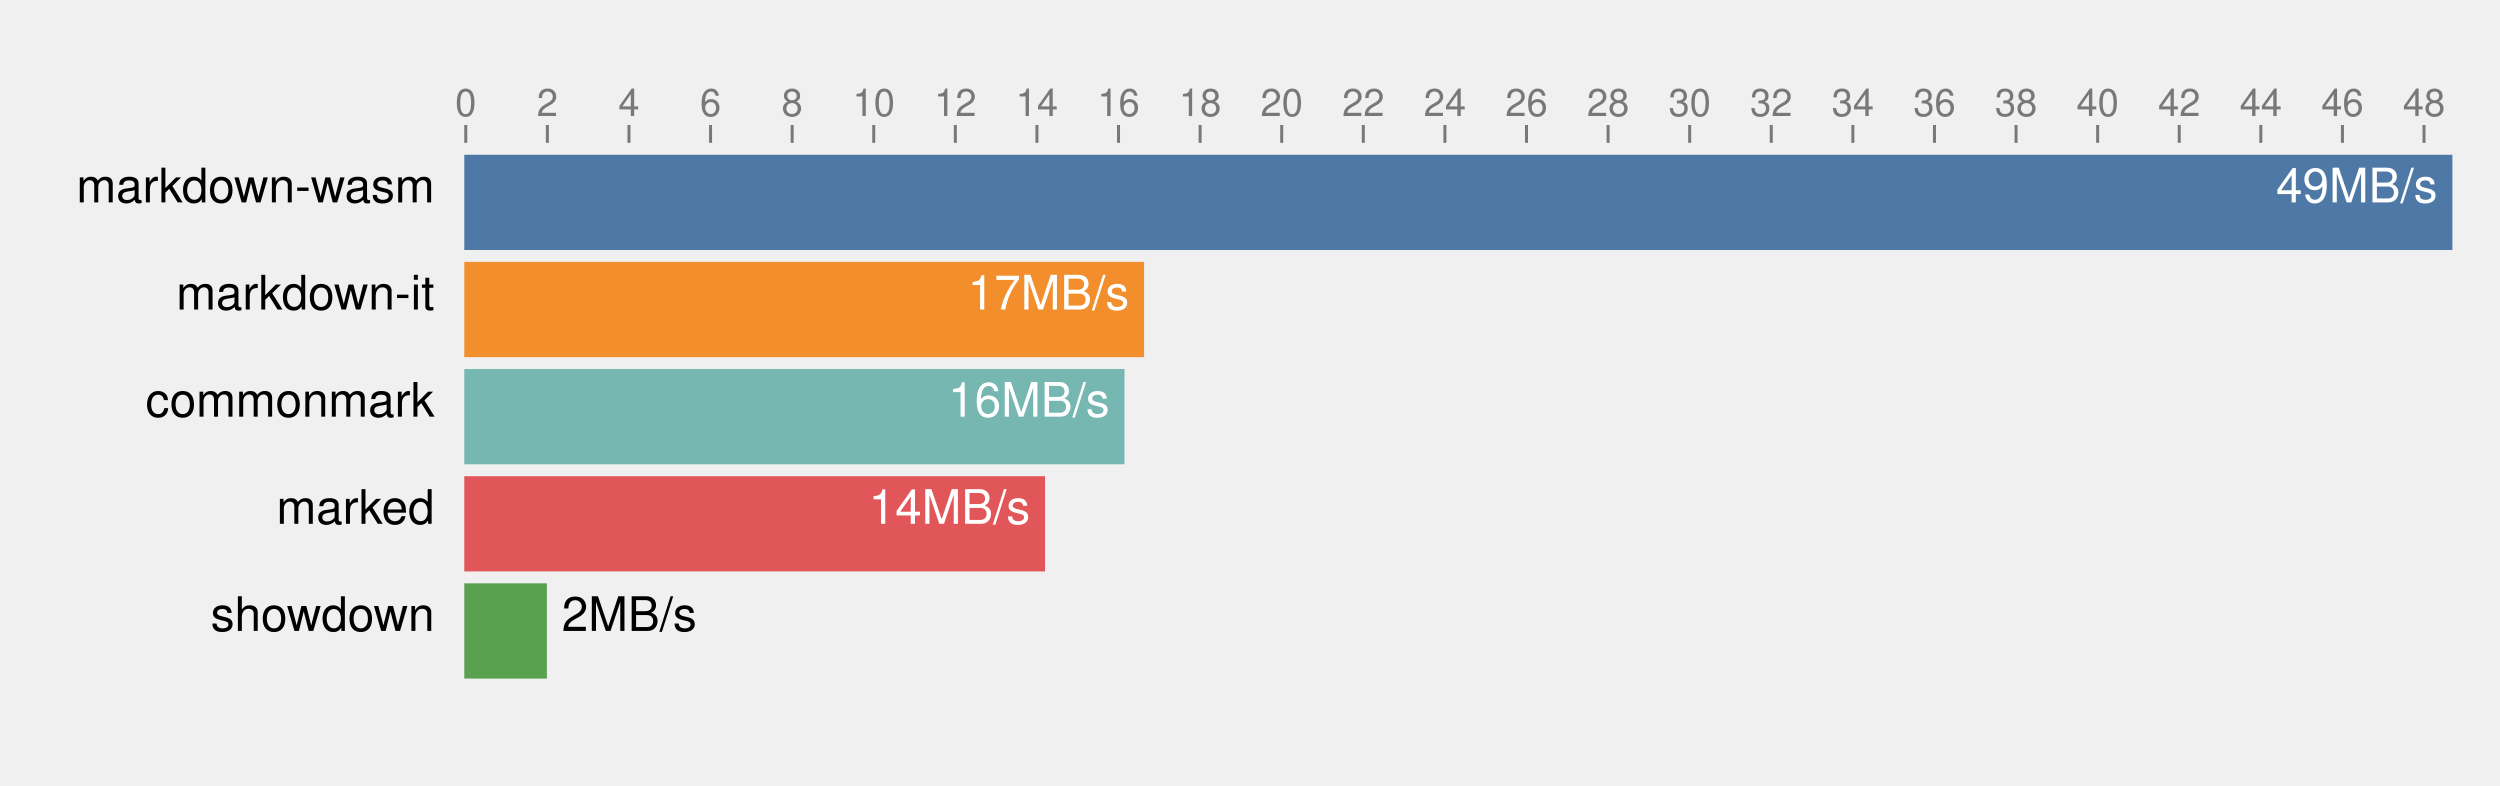
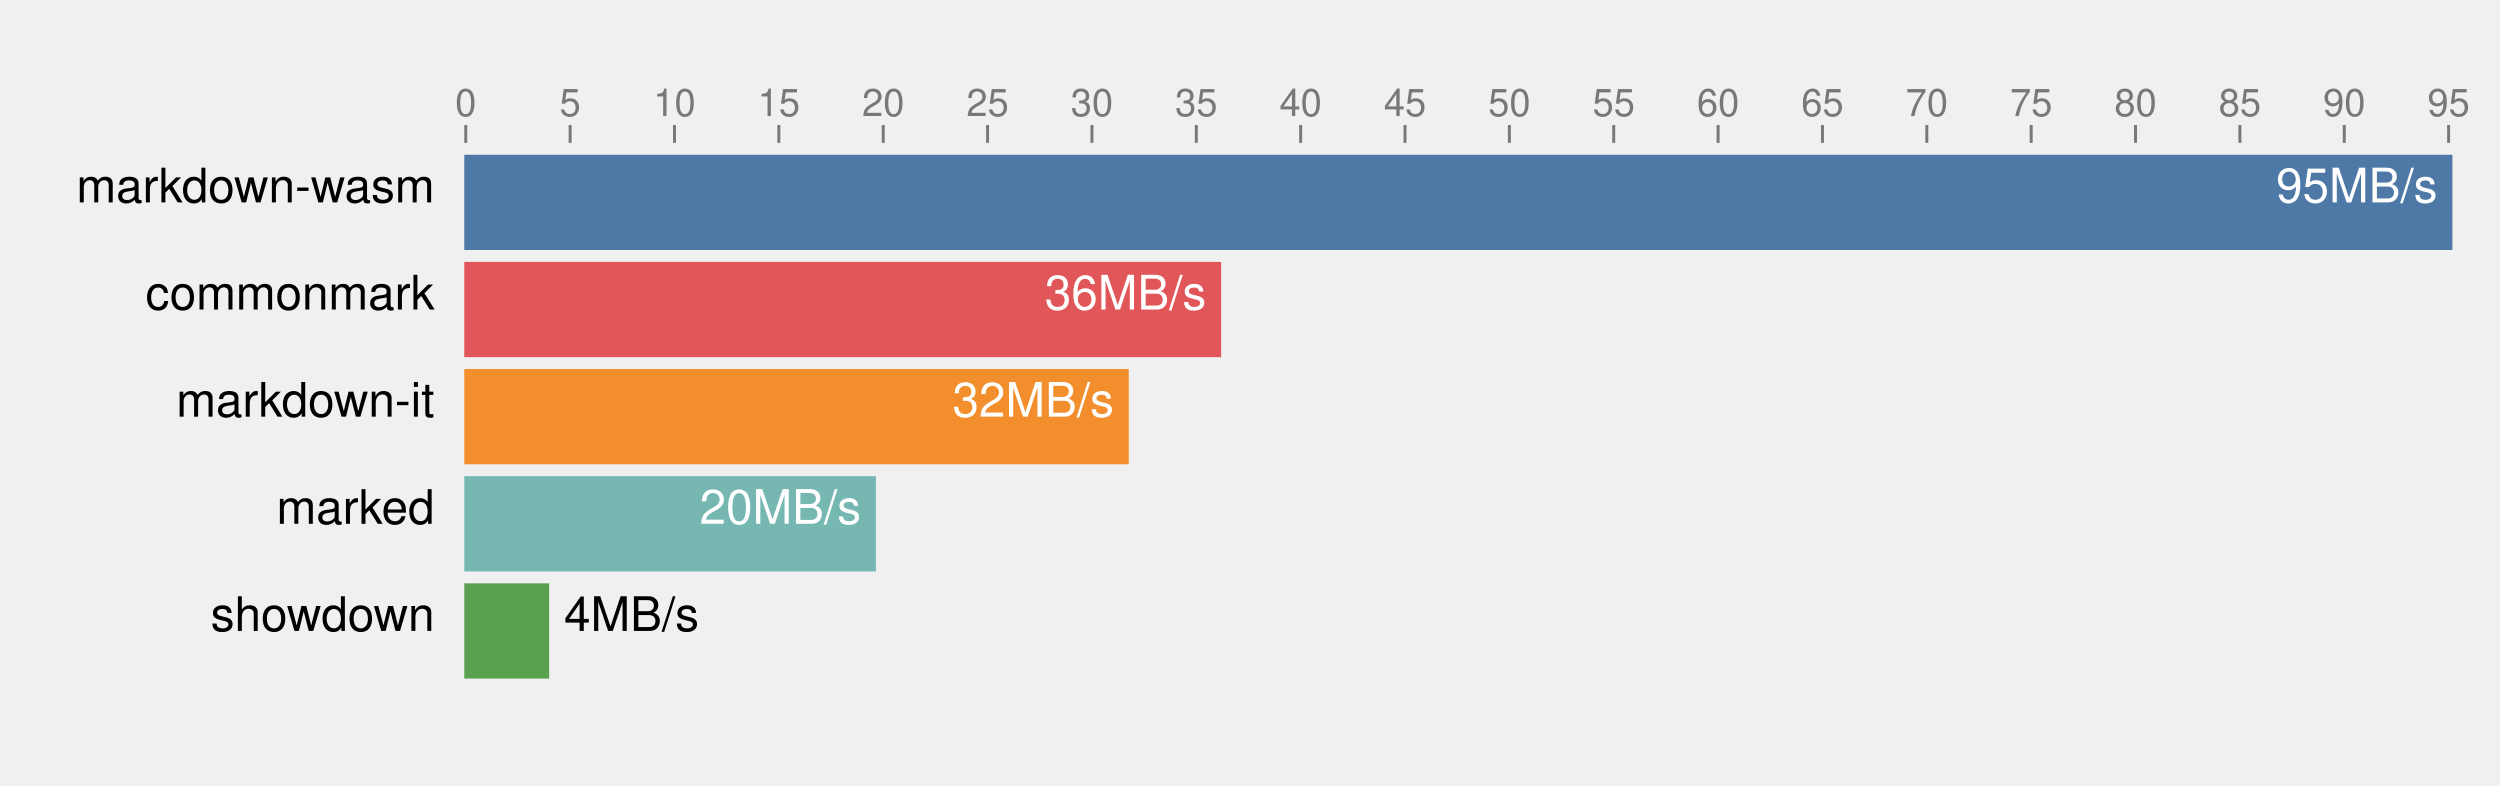
<svg xmlns="http://www.w3.org/2000/svg" width="840" height="264" font-family="-apple-system,BlinkMacSystemFont,&quot;Segoe UI&quot;,Helvetica,Arial,sans-serif" font-size="16">
  <g text-anchor="end" font-weight="500">
    <text alignment-baseline="central" x="156" y="68" dx="-10">markdown-wasm</text>
-     <text alignment-baseline="central" x="156" y="104" dx="-10">markdown-it</text>
-     <text alignment-baseline="central" x="156" y="140" dx="-10">commonmark</text>
+     <text alignment-baseline="central" x="156" y="104" dx="-10">commonmark</text>
+     <text alignment-baseline="central" x="156" y="140" dx="-10">markdown-it</text>
    <text alignment-baseline="central" x="156" y="176" dx="-10">marked</text>
    <text alignment-baseline="central" x="156" y="212" dx="-10">showdown</text>
  </g>
  <path fill="#4e79a7" d="M156 52h668v32H156z" />
-   <path fill="#f28e2c" d="M156 88h228.408v32H156z" />
-   <path fill="#76b7b2" d="M156 124h221.835v32H156z" />
-   <path fill="#e15759" d="M156 160h195.134v32H156z" />
-   <path fill="#59a14f" d="M156 196h27.755v32H156z" />
+   <path fill="#e15759" d="M156 88h254.297v32H156z" />
+   <path fill="#f28e2c" d="M156 124h223.268v32H156z" />
+   <path fill="#76b7b2" d="M156 160h138.3v32H156z" />
+   <path fill="#59a14f" d="M156 196h28.517v32H156z" />
  <g fill="#fff" text-anchor="end" font-weight="500">
-     <text x="824" y="68" alignment-baseline="central" dx="-5">49MB/s</text>
-     <text x="384.408" y="104" alignment-baseline="central" dx="-5">17MB/s</text>
-     <text x="377.835" y="140" alignment-baseline="central" dx="-5">16MB/s</text>
-     <text x="351.134" y="176" alignment-baseline="central" dx="-5">14MB/s</text>
-     <text x="183.755" y="212" alignment-baseline="central" dx="5" fill="#000" text-anchor="start">2MB/s</text>
+     <text x="824" y="68" alignment-baseline="central" dx="-5">95MB/s</text>
+     <text x="410.297" y="104" alignment-baseline="central" dx="-5">36MB/s</text>
+     <text x="379.268" y="140" alignment-baseline="central" dx="-5">32MB/s</text>
+     <text x="294.3" y="176" alignment-baseline="central" dx="-5">20MB/s</text>
+     <text x="184.517" y="212" alignment-baseline="central" dx="5" fill="#000" text-anchor="start">4MB/s</text>
  </g>
  <g fill="none" font-size="12.8" text-anchor="middle" opacity=".5">
    <g class="tick">
      <path stroke="currentColor" d="M156.5 48v-6" />
      <text fill="currentColor" y="-9" dy="0em" transform="translate(156.5 48)">0</text>
    </g>
    <g class="tick">
-       <path stroke="currentColor" d="M183.915 48v-6" />
-       <text fill="currentColor" y="-9" dy="0em" transform="translate(183.915 48)">2</text>
+       <path stroke="currentColor" d="M191.565 48v-6" />
+       <text fill="currentColor" y="-9" dy="0em" transform="translate(191.565 48)">5</text>
    </g>
    <g class="tick">
-       <path stroke="currentColor" d="M211.331 48v-6" />
-       <text fill="currentColor" y="-9" dy="0em" transform="translate(211.331 48)">4</text>
+       <path stroke="currentColor" d="M226.63 48v-6" />
+       <text fill="currentColor" y="-9" dy="0em" transform="translate(226.63 48)">10</text>
    </g>
    <g class="tick">
-       <path stroke="currentColor" d="M238.746 48v-6" />
-       <text fill="currentColor" y="-9" dy="0em" transform="translate(238.746 48)">6</text>
+       <path stroke="currentColor" d="M261.695 48v-6" />
+       <text fill="currentColor" y="-9" dy="0em" transform="translate(261.695 48)">15</text>
    </g>
    <g class="tick">
-       <path stroke="currentColor" d="M266.162 48v-6" />
-       <text fill="currentColor" y="-9" dy="0em" transform="translate(266.162 48)">8</text>
+       <path stroke="currentColor" d="M296.76 48v-6" />
+       <text fill="currentColor" y="-9" dy="0em" transform="translate(296.76 48)">20</text>
    </g>
    <g class="tick">
-       <path stroke="currentColor" d="M293.577 48v-6" />
-       <text fill="currentColor" y="-9" dy="0em" transform="translate(293.577 48)">10</text>
+       <path stroke="currentColor" d="M331.825 48v-6" />
+       <text fill="currentColor" y="-9" dy="0em" transform="translate(331.825 48)">25</text>
    </g>
    <g class="tick">
-       <path stroke="currentColor" d="M320.993 48v-6" />
-       <text fill="currentColor" y="-9" dy="0em" transform="translate(320.993 48)">12</text>
+       <path stroke="currentColor" d="M366.89 48v-6" />
+       <text fill="currentColor" y="-9" dy="0em" transform="translate(366.89 48)">30</text>
    </g>
    <g class="tick">
-       <path stroke="currentColor" d="M348.408 48v-6" />
-       <text fill="currentColor" y="-9" dy="0em" transform="translate(348.408 48)">14</text>
+       <path stroke="currentColor" d="M401.955 48v-6" />
+       <text fill="currentColor" y="-9" dy="0em" transform="translate(401.955 48)">35</text>
    </g>
    <g class="tick">
-       <path stroke="currentColor" d="M375.824 48v-6" />
-       <text fill="currentColor" y="-9" dy="0em" transform="translate(375.824 48)">16</text>
+       <path stroke="currentColor" d="M437.02 48v-6" />
+       <text fill="currentColor" y="-9" dy="0em" transform="translate(437.02 48)">40</text>
    </g>
    <g class="tick">
-       <path stroke="currentColor" d="M403.24 48v-6" />
-       <text fill="currentColor" y="-9" dy="0em" transform="translate(403.24 48)">18</text>
+       <path stroke="currentColor" d="M472.085 48v-6" />
+       <text fill="currentColor" y="-9" dy="0em" transform="translate(472.085 48)">45</text>
    </g>
    <g class="tick">
-       <path stroke="currentColor" d="M430.655 48v-6" />
-       <text fill="currentColor" y="-9" dy="0em" transform="translate(430.655 48)">20</text>
+       <path stroke="currentColor" d="M507.15 48v-6" />
+       <text fill="currentColor" y="-9" dy="0em" transform="translate(507.15 48)">50</text>
    </g>
    <g class="tick">
-       <path stroke="currentColor" d="M458.07 48v-6" />
-       <text fill="currentColor" y="-9" dy="0em" transform="translate(458.07 48)">22</text>
+       <path stroke="currentColor" d="M542.215 48v-6" />
+       <text fill="currentColor" y="-9" dy="0em" transform="translate(542.215 48)">55</text>
    </g>
    <g class="tick">
-       <path stroke="currentColor" d="M485.486 48v-6" />
-       <text fill="currentColor" y="-9" dy="0em" transform="translate(485.486 48)">24</text>
+       <path stroke="currentColor" d="M577.28 48v-6" />
+       <text fill="currentColor" y="-9" dy="0em" transform="translate(577.28 48)">60</text>
    </g>
    <g class="tick">
-       <path stroke="currentColor" d="M512.901 48v-6" />
-       <text fill="currentColor" y="-9" dy="0em" transform="translate(512.901 48)">26</text>
+       <path stroke="currentColor" d="M612.345 48v-6" />
+       <text fill="currentColor" y="-9" dy="0em" transform="translate(612.345 48)">65</text>
    </g>
    <g class="tick">
-       <path stroke="currentColor" d="M540.317 48v-6" />
-       <text fill="currentColor" y="-9" dy="0em" transform="translate(540.317 48)">28</text>
+       <path stroke="currentColor" d="M647.41 48v-6" />
+       <text fill="currentColor" y="-9" dy="0em" transform="translate(647.41 48)">70</text>
    </g>
    <g class="tick">
-       <path stroke="currentColor" d="M567.732 48v-6" />
-       <text fill="currentColor" y="-9" dy="0em" transform="translate(567.732 48)">30</text>
+       <path stroke="currentColor" d="M682.474 48v-6" />
+       <text fill="currentColor" y="-9" dy="0em" transform="translate(682.474 48)">75</text>
    </g>
    <g class="tick">
-       <path stroke="currentColor" d="M595.148 48v-6" />
-       <text fill="currentColor" y="-9" dy="0em" transform="translate(595.148 48)">32</text>
+       <path stroke="currentColor" d="M717.54 48v-6" />
+       <text fill="currentColor" y="-9" dy="0em" transform="translate(717.54 48)">80</text>
    </g>
    <g class="tick">
-       <path stroke="currentColor" d="M622.563 48v-6" />
-       <text fill="currentColor" y="-9" dy="0em" transform="translate(622.563 48)">34</text>
+       <path stroke="currentColor" d="M752.604 48v-6" />
+       <text fill="currentColor" y="-9" dy="0em" transform="translate(752.604 48)">85</text>
    </g>
    <g class="tick">
-       <path stroke="currentColor" d="M649.979 48v-6" />
-       <text fill="currentColor" y="-9" dy="0em" transform="translate(649.979 48)">36</text>
+       <path stroke="currentColor" d="M787.67 48v-6" />
+       <text fill="currentColor" y="-9" dy="0em" transform="translate(787.67 48)">90</text>
    </g>
    <g class="tick">
-       <path stroke="currentColor" d="M677.394 48v-6" />
-       <text fill="currentColor" y="-9" dy="0em" transform="translate(677.394 48)">38</text>
-     </g>
-     <g class="tick">
-       <path stroke="currentColor" d="M704.81 48v-6" />
-       <text fill="currentColor" y="-9" dy="0em" transform="translate(704.81 48)">40</text>
-     </g>
-     <g class="tick">
-       <path stroke="currentColor" d="M732.225 48v-6" />
-       <text fill="currentColor" y="-9" dy="0em" transform="translate(732.225 48)">42</text>
-     </g>
-     <g class="tick">
-       <path stroke="currentColor" d="M759.64 48v-6" />
-       <text fill="currentColor" y="-9" dy="0em" transform="translate(759.64 48)">44</text>
-     </g>
-     <g class="tick">
-       <path stroke="currentColor" d="M787.056 48v-6" />
-       <text fill="currentColor" y="-9" dy="0em" transform="translate(787.056 48)">46</text>
-     </g>
-     <g class="tick">
-       <path stroke="currentColor" d="M814.471 48v-6" />
-       <text fill="currentColor" y="-9" dy="0em" transform="translate(814.471 48)">48</text>
+       <path stroke="currentColor" d="M822.734 48v-6" />
+       <text fill="currentColor" y="-9" dy="0em" transform="translate(822.734 48)">95</text>
    </g>
  </g>
</svg>
